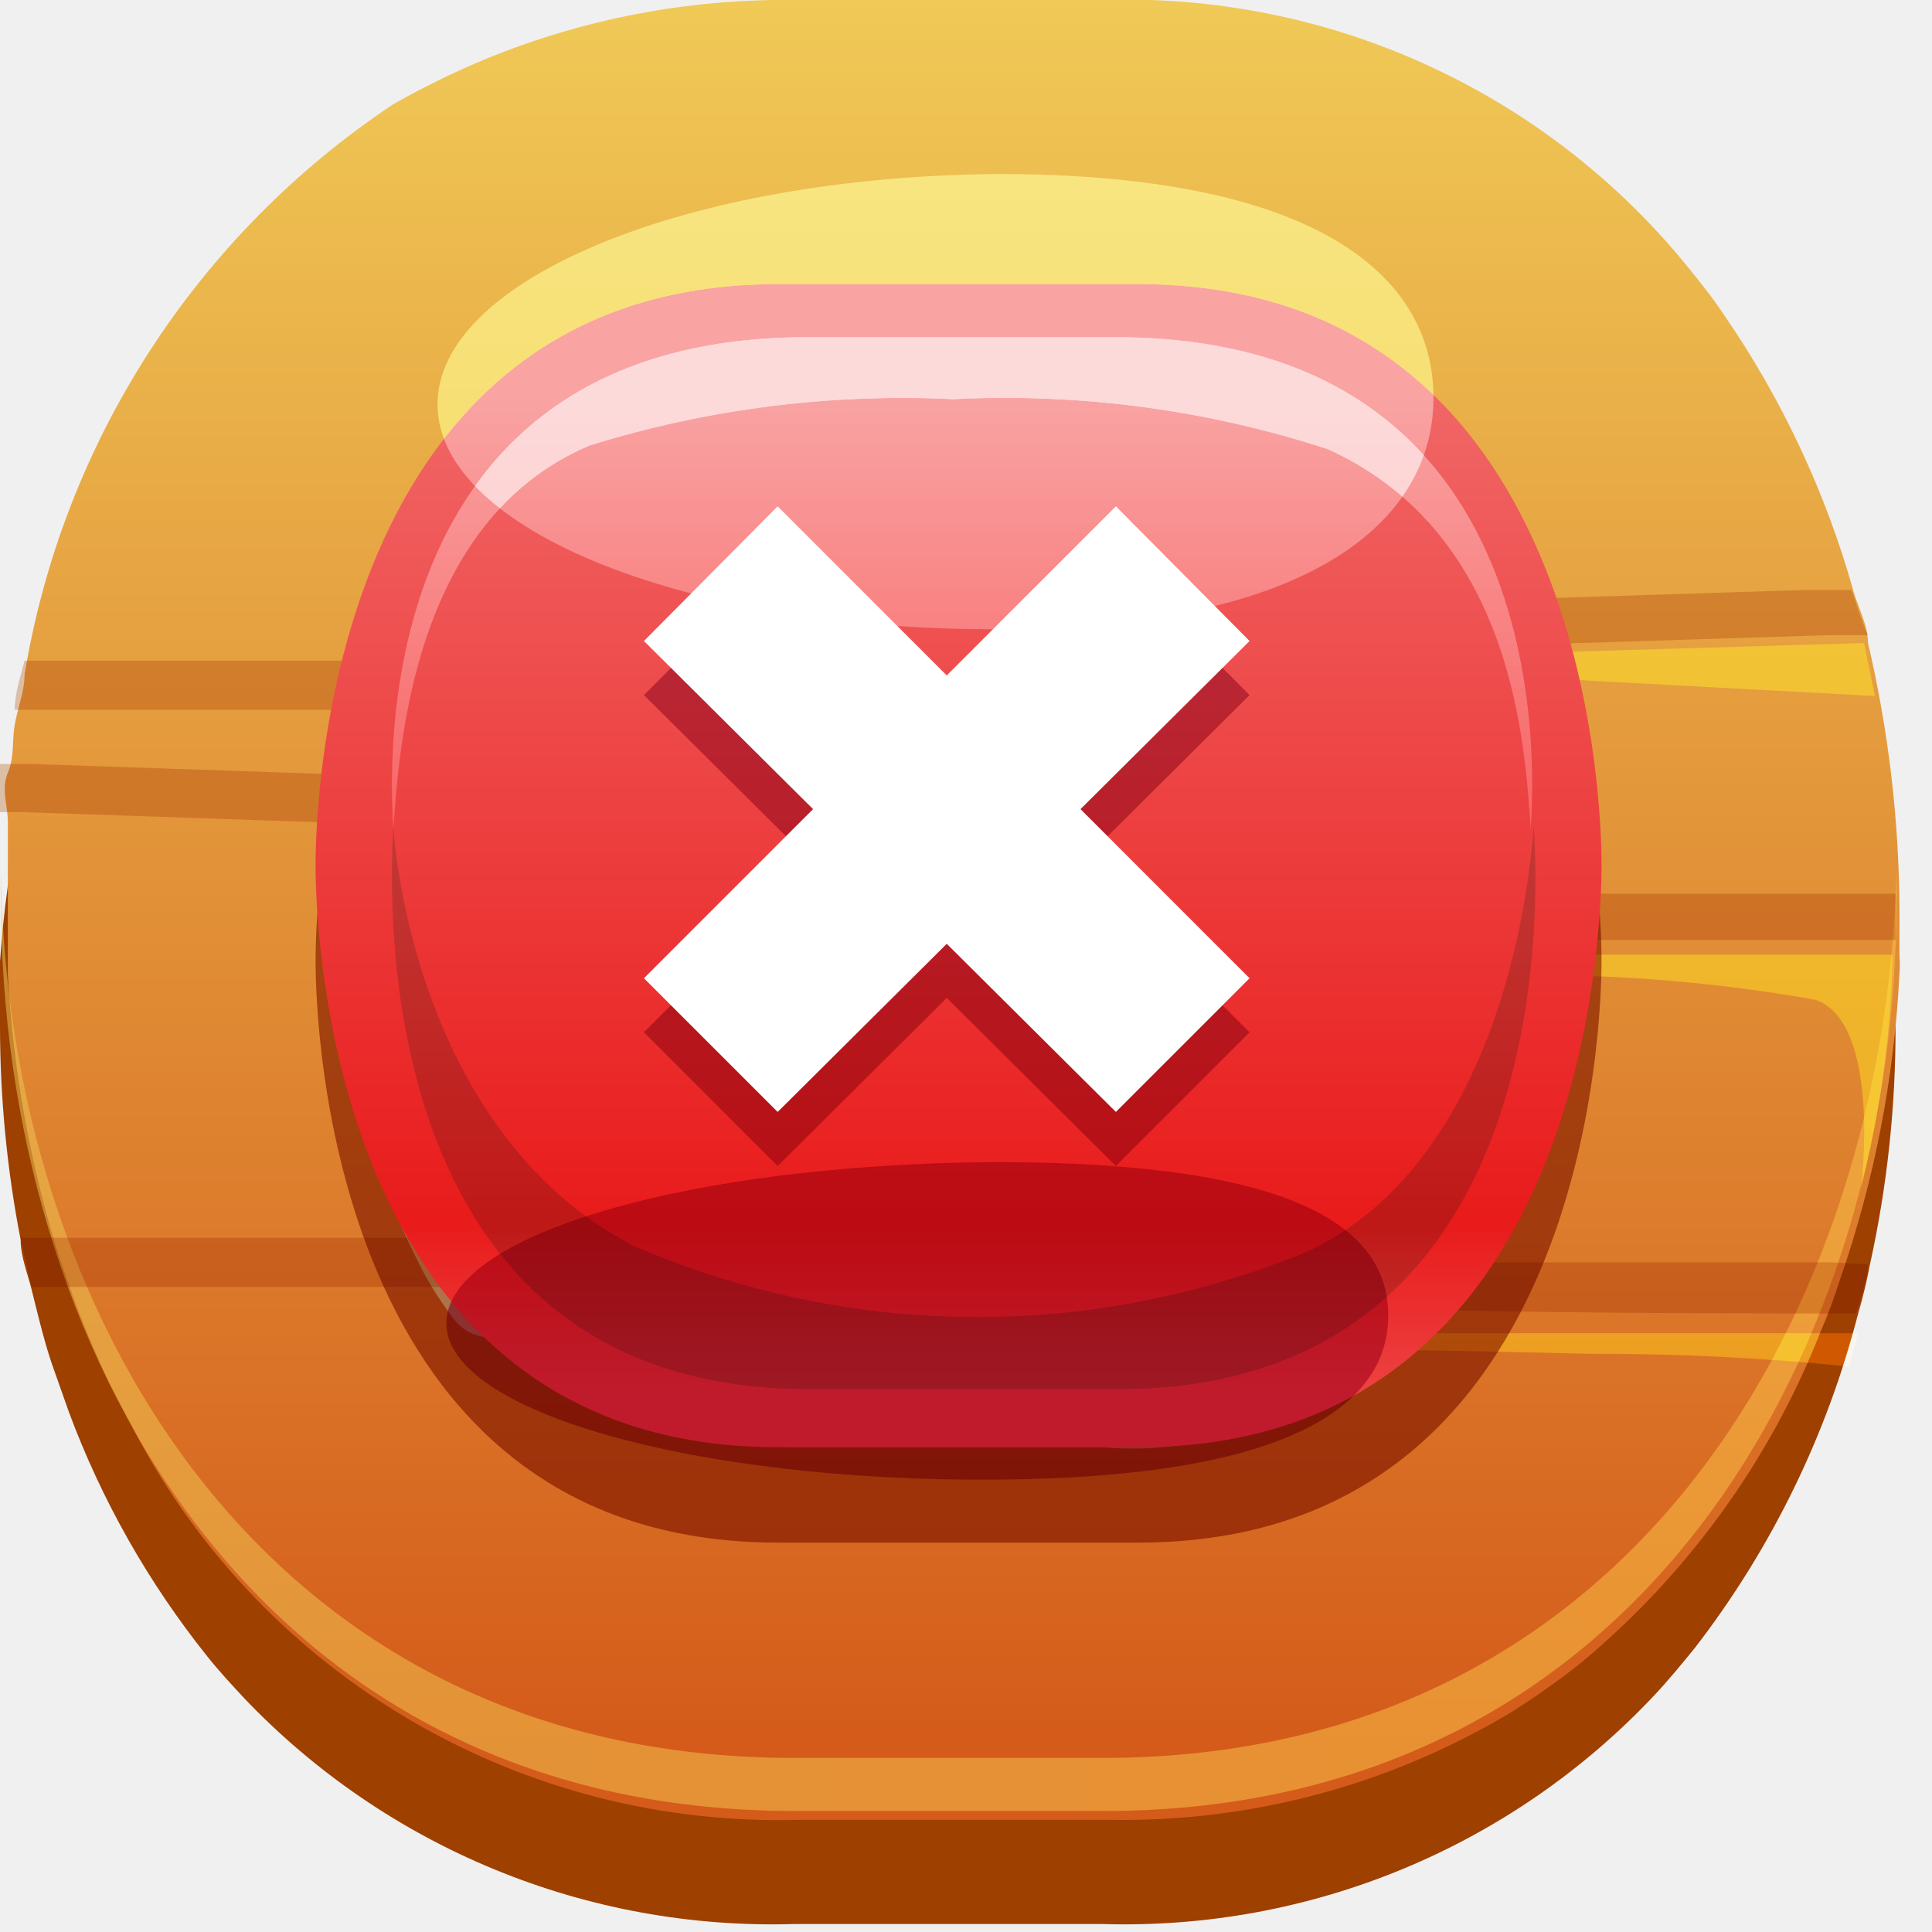
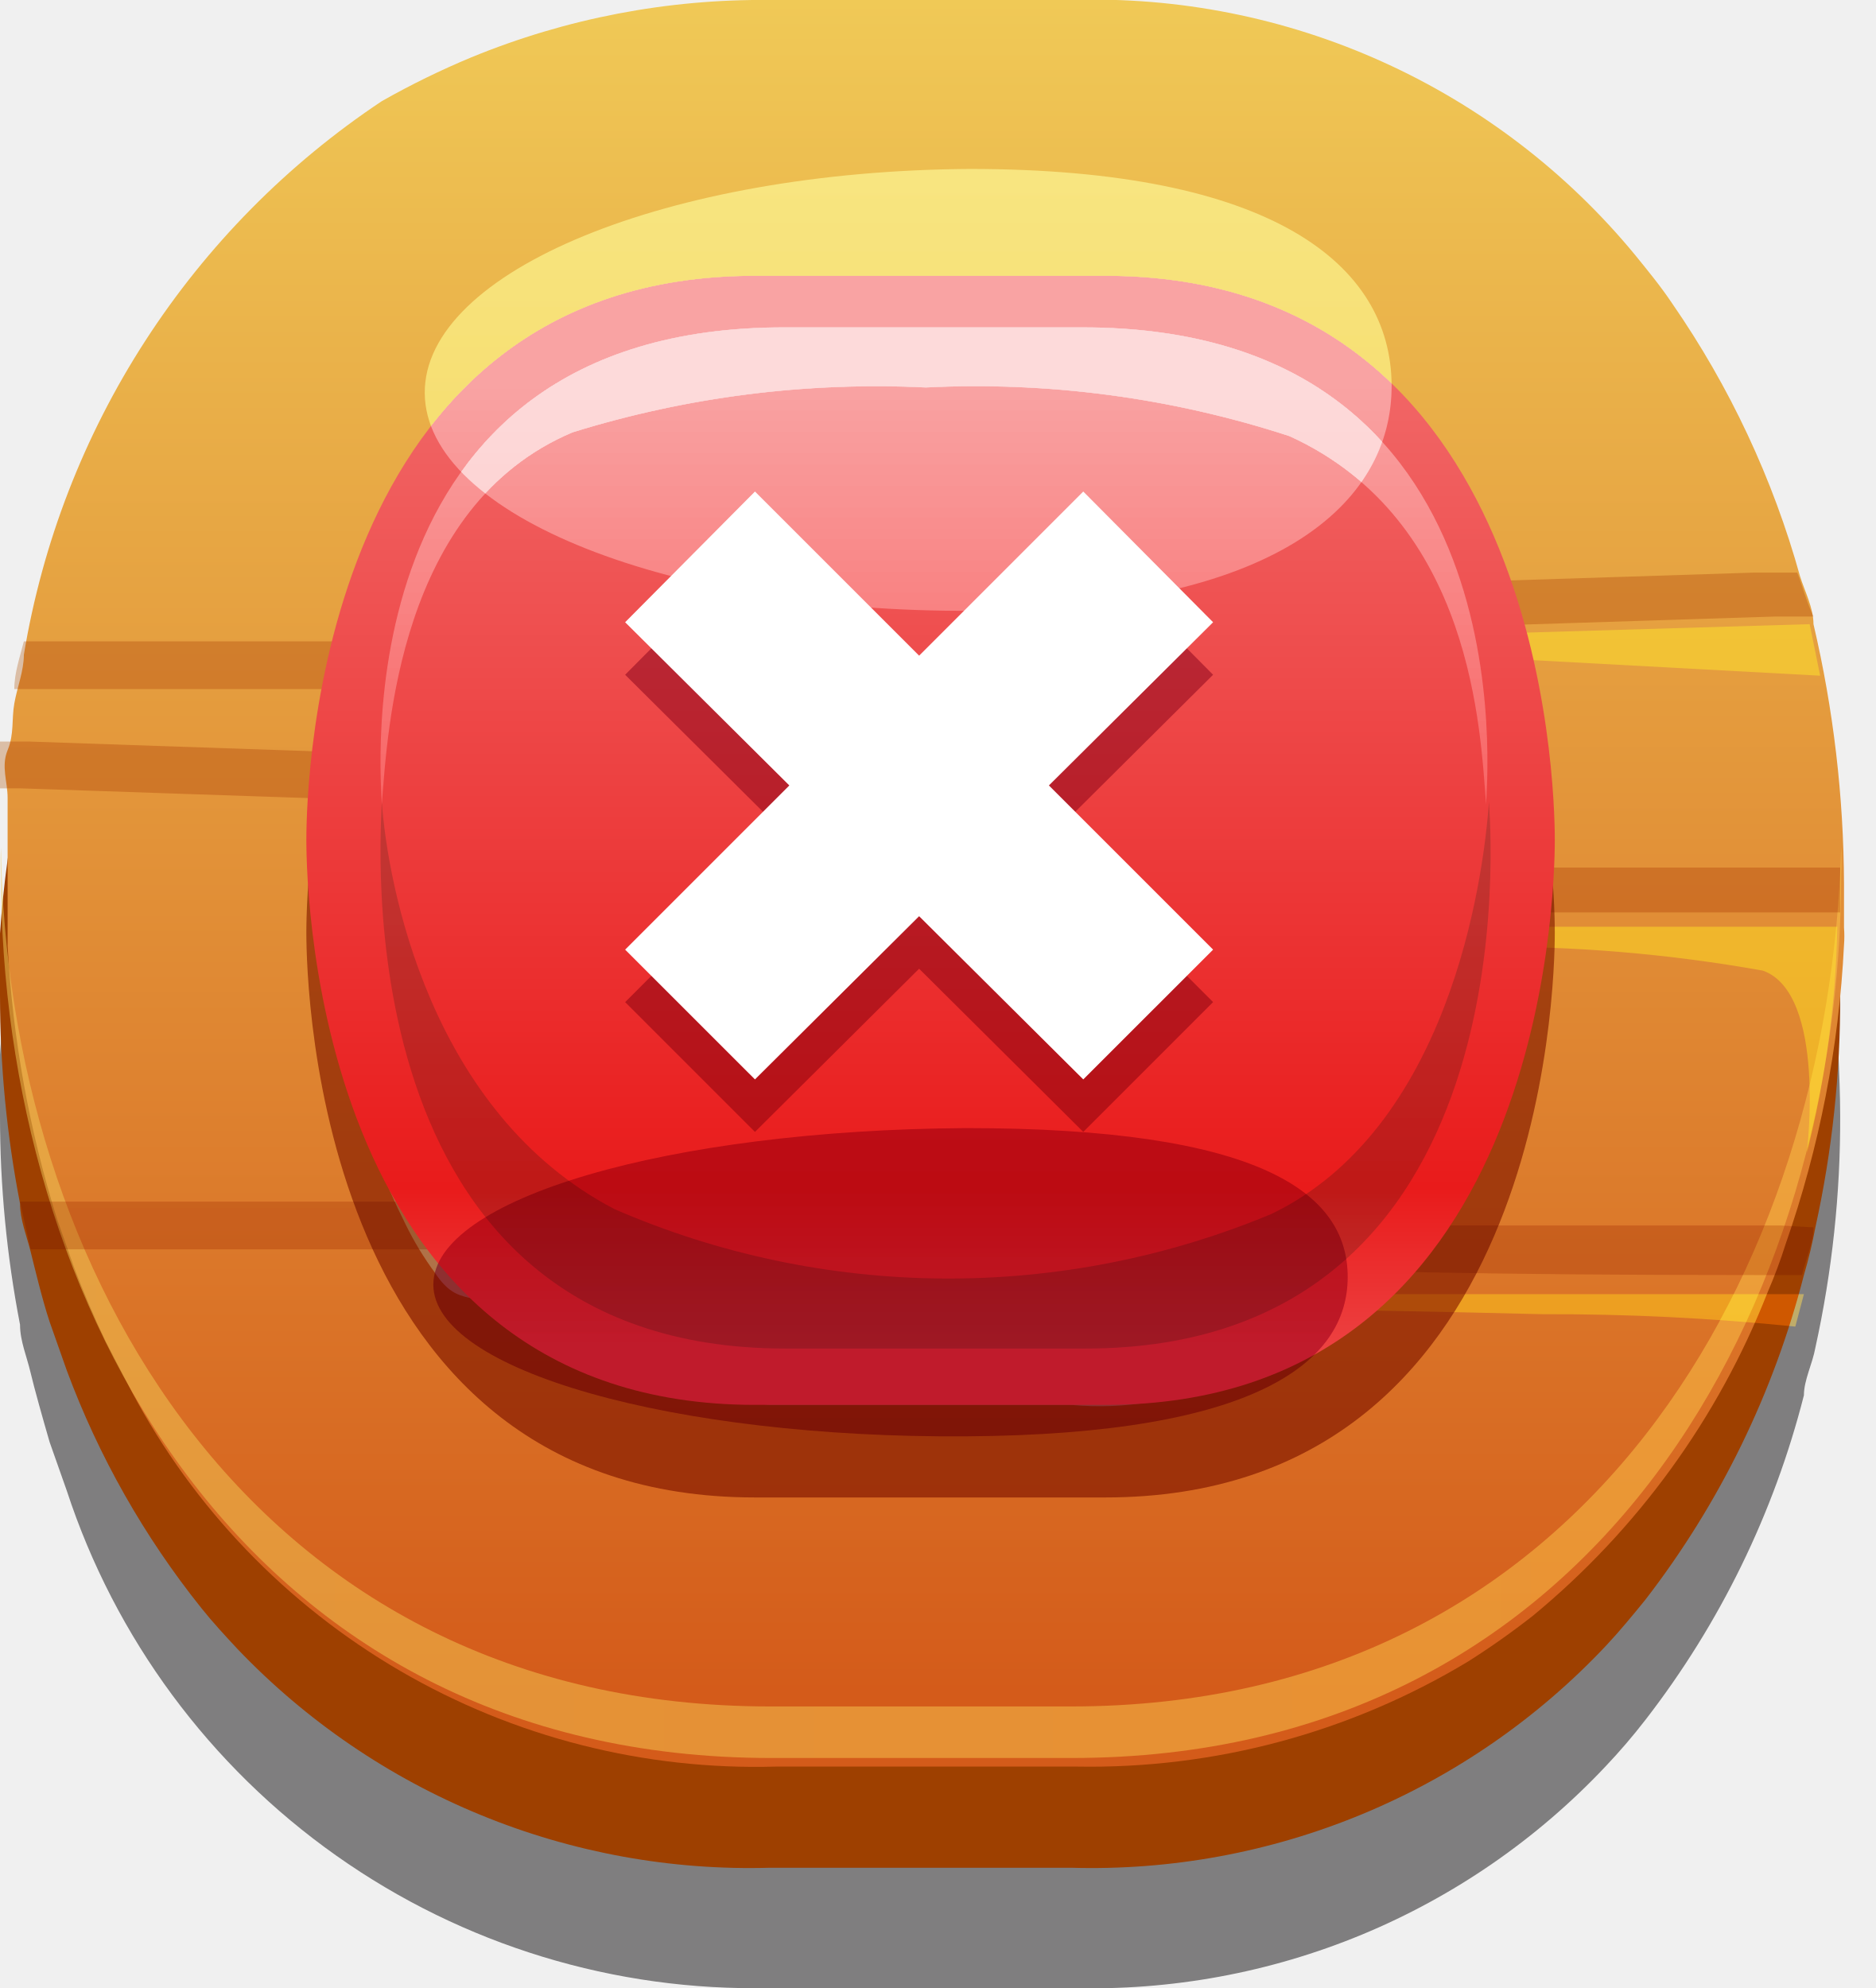
- <svg xmlns="http://www.w3.org/2000/svg" width="50" height="50" viewBox="0 0 50 50" fill="none">
-   <path d="M49.005 24.859C49.019 24.715 49.019 24.57 49.005 24.426C49.005 23.994 49.005 23.561 48.878 23.154C48.628 20.865 48.089 18.616 47.275 16.462C47.122 16.03 46.944 15.623 46.766 15.216C45.561 12.422 43.754 9.928 41.474 7.913C40.948 7.431 40.387 6.988 39.794 6.59C36.478 4.352 32.549 3.196 28.548 3.282H20.533C16.272 3.191 12.1 4.507 8.664 7.028C5.227 9.549 2.719 13.134 1.527 17.226C1.527 17.658 1.247 18.091 1.12 18.498C0.992 18.905 0.891 19.337 0.789 19.744C0.687 20.152 0.611 20.584 0.534 21.017C0.267 22.292 0.089 23.584 0 24.884C0 25.444 0 25.978 0 26.538C-3.73912e-06 28.4 0.179 30.257 0.534 32.085C0.534 32.517 0.712 32.95 0.814 33.357C0.916 33.764 1.12 34.629 1.323 35.24L1.781 36.538C2.631 38.827 3.843 40.966 5.369 42.873C5.674 43.255 6.005 43.611 6.336 43.967C8.162 45.878 10.37 47.385 12.816 48.388C15.261 49.392 17.891 49.871 20.533 49.794H28.548C31.212 49.872 33.861 49.384 36.322 48.362C38.782 47.34 40.998 45.807 42.822 43.865C43.179 43.484 43.535 43.051 43.866 42.644C45.846 40.077 47.284 37.134 48.089 33.993C48.217 33.561 48.318 33.128 48.395 32.721C48.842 30.691 49.064 28.617 49.056 26.538C49.056 25.978 49.031 25.444 49.005 24.859ZM20.533 41.194C19.303 41.217 18.076 41.054 16.895 40.71C14.862 40.11 13.078 38.87 11.806 37.174C11.485 36.746 11.196 36.295 10.941 35.825C10.518 35.086 10.16 34.311 9.872 33.51C9.705 33.085 9.561 32.652 9.44 32.212C8.94 30.37 8.675 28.472 8.651 26.564C8.651 26.309 8.651 25.724 8.651 24.91C8.753 23.699 8.957 22.499 9.262 21.322C9.365 20.9 9.493 20.483 9.643 20.075C9.83 19.532 10.033 18.998 10.254 18.472C10.449 18.035 10.67 17.611 10.915 17.2C11.838 15.482 13.235 14.064 14.94 13.117C16.645 12.169 18.587 11.732 20.533 11.857H28.548C30.124 11.781 31.696 12.072 33.14 12.708C34.584 13.344 35.861 14.307 36.868 15.521C37.202 15.915 37.508 16.331 37.784 16.768C38.945 18.712 39.714 20.864 40.049 23.103C40.142 23.53 40.202 23.964 40.227 24.401C40.239 24.562 40.239 24.723 40.227 24.884C40.227 25.698 40.227 26.284 40.227 26.538C40.192 28.671 39.849 30.788 39.209 32.823C39.083 33.256 38.93 33.681 38.751 34.095C38.019 36.235 36.616 38.082 34.75 39.361C32.885 40.64 30.656 41.283 28.396 41.194H20.533Z" fill="#9E4000" />
-   <path d="M48.344 16.64C48.344 16.208 48.115 15.775 47.987 15.368C47.265 12.769 46.113 10.309 44.578 8.091C44.273 7.633 43.916 7.201 43.586 6.794C41.766 4.586 39.464 2.826 36.857 1.649C34.25 0.471 31.407 -0.093 28.548 -3.11835e-05H20.533C17.803 -0.03 15.095 0.489 12.569 1.527C11.749 1.868 10.95 2.259 10.178 2.697C7.661 4.372 5.515 6.546 3.874 9.085C2.232 11.623 1.13 14.472 0.636 17.455C0.636 17.887 0.458 18.32 0.382 18.752C0.305 19.185 0.382 19.567 0.203 19.999C0.025 20.432 0.203 20.839 0.203 21.271C0.203 21.704 0.203 22.798 0.203 23.561C0.203 24.325 0.203 24.655 0.203 25.215C0.338 27.695 0.783 30.148 1.527 32.517L1.985 33.815C2.239 34.477 2.519 35.138 2.824 35.774L3.511 37.097C5.157 40.2 7.637 42.781 10.672 44.548C13.707 46.315 17.175 47.198 20.686 47.097H28.701C32.372 47.164 35.988 46.194 39.133 44.298C39.73 43.92 40.307 43.513 40.863 43.077C43.648 40.78 45.803 37.812 47.122 34.451C47.306 34.027 47.467 33.594 47.606 33.154C48.502 30.587 49.025 27.905 49.158 25.19C49.17 25.037 49.17 24.884 49.158 24.732C49.158 24.325 49.158 23.943 49.158 23.561C49.149 21.231 48.876 18.909 48.344 16.64ZM40.278 25.215C39.904 27.651 38.973 29.967 37.555 31.983C37.275 32.416 36.359 33.586 36.029 33.993C35.199 35.18 34.069 36.125 32.755 36.733C31.441 37.34 29.99 37.589 28.548 37.454H20.533C19.361 37.363 18.21 37.089 17.124 36.639C16.278 36.477 15.478 36.13 14.783 35.622L13.663 35.062C12.671 34.349 12.239 34.909 11.602 33.942C11.301 33.535 11.037 33.1 10.814 32.645C9.658 30.333 8.966 27.818 8.778 25.241C8.778 24.426 8.778 23.841 8.778 23.587C8.742 22.917 8.742 22.246 8.778 21.576C8.778 21.195 8.778 20.762 8.956 20.304C9.134 19.846 9.134 19.261 9.262 18.727C9.389 18.192 9.465 17.862 9.592 17.429C10.109 14.925 11.486 12.682 13.485 11.087C15.483 9.493 17.977 8.649 20.533 8.702H28.548C30.761 8.637 32.937 9.274 34.765 10.522C36.593 11.77 37.98 13.564 38.726 15.648C38.904 16.081 39.082 16.513 39.209 16.92C39.88 19.02 40.248 21.205 40.303 23.409V23.561C40.303 23.739 40.303 24.146 40.303 24.706C40.306 24.876 40.298 25.046 40.278 25.215Z" fill="url(#paint0_linear_24_9955)" />
+ <svg xmlns="http://www.w3.org/2000/svg" width="50" height="53" viewBox="0 0 50 53" fill="none">
+   <g style="mix-blend-mode:multiply" opacity="0.5">
+     <path d="M49.005 27.988C49.018 27.836 49.018 27.683 49.005 27.53C49.005 27.098 49.005 26.691 48.878 26.258C48.625 23.97 48.086 21.722 47.275 19.567C47.097 19.159 46.944 18.727 46.766 18.32C45.535 15.57 43.731 13.115 41.474 11.119C40.941 10.653 40.38 10.219 39.794 9.821C36.478 7.583 32.549 6.428 28.548 6.514H20.533C16.286 6.42 12.126 7.724 8.692 10.225C5.258 12.725 2.741 16.285 1.527 20.355C1.374 20.762 1.247 21.195 1.12 21.628L0.789 22.9C0.789 23.307 0.611 23.739 0.534 24.172C0.264 25.472 0.085 26.79 1.86511e-08 28.116C1.86511e-08 28.65 1.86511e-08 29.21 1.86511e-08 29.744C-6.66984e-05 31.614 0.179 33.48 0.534 35.316C0.534 35.749 0.712 36.156 0.814 36.589C0.916 37.021 1.145 37.835 1.323 38.446L1.781 39.744C3.069 43.674 5.588 47.085 8.966 49.472C12.343 51.86 16.399 53.096 20.533 53H28.548C31.206 53.079 33.85 52.594 36.306 51.577C38.762 50.559 40.974 49.032 42.797 47.097C43.174 46.7 43.531 46.284 43.866 45.85C45.851 43.286 47.289 40.342 48.089 37.199C48.089 36.792 48.318 36.36 48.395 35.927C48.842 33.897 49.064 31.823 49.056 29.744C49.056 29.21 49.031 28.65 49.005 27.988ZM39.362 35.953C39.235 36.36 39.082 36.792 38.904 37.225C38.165 39.361 36.76 41.203 34.896 42.48C33.032 43.758 30.807 44.404 28.548 44.324H20.533C18.864 44.41 17.199 44.083 15.686 43.373C14.173 42.663 12.858 41.592 11.857 40.253C11.536 39.834 11.247 39.391 10.992 38.929C10.568 38.182 10.211 37.398 9.923 36.589C9.757 36.175 9.621 35.75 9.516 35.316C8.999 33.469 8.725 31.561 8.702 29.642C8.675 29.1 8.675 28.556 8.702 28.014C8.802 26.794 9.006 25.586 9.313 24.401C9.313 23.994 9.542 23.587 9.694 23.154C9.864 22.608 10.068 22.072 10.305 21.551C10.508 21.119 10.712 20.712 10.966 20.279C11.906 18.597 13.304 17.216 14.998 16.297C16.691 15.379 18.611 14.959 20.533 15.088H28.548C30.122 15.009 31.693 15.297 33.137 15.928C34.581 16.56 35.858 17.518 36.868 18.727C37.196 19.126 37.502 19.542 37.784 19.974C38.946 21.927 39.715 24.087 40.049 26.335C40.049 26.793 40.202 27.225 40.227 27.607C40.24 27.776 40.24 27.946 40.227 28.116C40.227 28.904 40.227 29.49 40.227 29.744C40.24 31.878 39.949 34.003 39.362 36.054V35.953Z" fill="#0D0C0E" />
+   </g>
+   <path d="M49.005 24.859C49.019 24.715 49.019 24.57 49.005 24.426C49.005 23.994 49.005 23.561 48.878 23.154C48.628 20.865 48.089 18.616 47.275 16.462C47.122 16.03 46.944 15.623 46.766 15.216C45.561 12.422 43.754 9.928 41.474 7.913C40.948 7.43 40.387 6.988 39.794 6.59C36.478 4.352 32.549 3.196 28.548 3.282H20.533C16.272 3.191 12.1 4.507 8.664 7.028C5.227 9.549 2.719 13.134 1.527 17.226C1.527 17.658 1.247 18.091 1.12 18.498C0.992 18.905 0.891 19.337 0.789 19.744C0.687 20.152 0.611 20.584 0.534 21.017C0.267 22.292 0.089 23.584 0 24.884C0 25.444 0 25.978 0 26.538C-3.73912e-06 28.4 0.179 30.257 0.534 32.085C0.534 32.517 0.712 32.95 0.814 33.357C0.916 33.764 1.12 34.629 1.323 35.24L1.781 36.538C2.631 38.827 3.843 40.966 5.369 42.873C5.674 43.255 6.005 43.611 6.336 43.967C8.162 45.878 10.37 47.385 12.816 48.388C15.261 49.392 17.891 49.871 20.533 49.794H28.548C31.212 49.872 33.861 49.384 36.322 48.362C38.782 47.34 40.998 45.807 42.822 43.865C43.179 43.484 43.535 43.051 43.866 42.644C45.846 40.077 47.284 37.134 48.089 33.993C48.217 33.561 48.318 33.128 48.395 32.721C48.842 30.691 49.064 28.617 49.056 26.538C49.056 25.978 49.031 25.444 49.005 24.859ZM20.533 41.194C19.303 41.217 18.076 41.054 16.895 40.71C14.862 40.11 13.078 38.87 11.806 37.174C11.485 36.746 11.196 36.295 10.941 35.825C10.518 35.086 10.16 34.311 9.872 33.51C9.705 33.085 9.561 32.652 9.44 32.212C8.94 30.37 8.675 28.472 8.651 26.564C8.651 26.309 8.651 25.724 8.651 24.91C8.753 23.699 8.957 22.499 9.262 21.322C9.365 20.9 9.493 20.483 9.643 20.075C9.83 19.532 10.033 18.998 10.254 18.472C10.449 18.035 10.67 17.611 10.915 17.2C11.838 15.482 13.235 14.064 14.94 13.117C16.645 12.169 18.587 11.732 20.533 11.857H28.548C30.124 11.781 31.696 12.072 33.14 12.708C34.584 13.344 35.861 14.307 36.868 15.521C37.202 15.915 37.508 16.331 37.784 16.767C38.945 18.712 39.714 20.864 40.049 23.103C40.142 23.53 40.202 23.964 40.227 24.401C40.239 24.562 40.239 24.723 40.227 24.884C40.227 25.698 40.227 26.284 40.227 26.538C40.192 28.671 39.849 30.788 39.209 32.823C39.083 33.256 38.93 33.681 38.751 34.095C38.019 36.235 36.616 38.082 34.75 39.361C32.885 40.64 30.656 41.283 28.396 41.194H20.533Z" fill="#9E4000" />
+   <path d="M48.344 16.64C48.344 16.208 48.115 15.775 47.987 15.368C47.265 12.769 46.113 10.309 44.578 8.091C44.273 7.633 43.916 7.201 43.586 6.794C41.766 4.586 39.464 2.826 36.857 1.649C34.25 0.471 31.407 -0.093 28.548 -3.11835e-05H20.533C17.803 -0.03 15.095 0.489 12.569 1.527C11.749 1.868 10.95 2.259 10.178 2.697C7.661 4.372 5.515 6.546 3.874 9.085C2.232 11.623 1.13 14.472 0.636 17.455C0.636 17.887 0.458 18.32 0.382 18.752C0.305 19.185 0.382 19.567 0.203 19.999C0.025 20.432 0.203 20.839 0.203 21.271C0.203 21.704 0.203 22.798 0.203 23.561C0.203 24.325 0.203 24.655 0.203 25.215C0.338 27.695 0.783 30.148 1.527 32.517L1.985 33.815C2.239 34.477 2.519 35.138 2.824 35.774L3.511 37.097C5.157 40.2 7.637 42.781 10.672 44.548C13.707 46.315 17.175 47.198 20.686 47.097H28.701C32.372 47.164 35.988 46.194 39.133 44.298C39.73 43.92 40.307 43.513 40.863 43.077C43.648 40.78 45.803 37.812 47.122 34.451C47.306 34.027 47.467 33.594 47.606 33.154C48.502 30.587 49.025 27.905 49.158 25.19C49.17 25.037 49.17 24.884 49.158 24.732C49.158 24.325 49.158 23.943 49.158 23.561C49.149 21.231 48.876 18.909 48.344 16.64ZM40.278 25.215C39.904 27.651 38.973 29.967 37.555 31.983C37.275 32.416 36.359 33.586 36.029 33.993C35.199 35.18 34.069 36.125 32.755 36.733C31.441 37.34 29.99 37.589 28.548 37.454H20.533C19.361 37.363 18.21 37.089 17.124 36.639C16.278 36.477 15.478 36.13 14.783 35.622L13.663 35.062C12.671 34.349 12.239 34.909 11.602 33.942C11.301 33.535 11.037 33.1 10.814 32.645C9.658 30.333 8.966 27.818 8.778 25.241C8.778 24.426 8.778 23.841 8.778 23.587C8.742 22.917 8.742 22.246 8.778 21.576C8.778 21.195 8.778 20.762 8.956 20.304C9.134 19.846 9.134 19.261 9.262 18.727C9.389 18.192 9.465 17.862 9.592 17.429C10.109 14.925 11.486 12.682 13.485 11.087C15.483 9.493 17.977 8.649 20.533 8.702H28.548C30.761 8.637 32.937 9.274 34.765 10.522C36.593 11.77 37.98 13.564 38.726 15.648C38.904 16.081 39.082 16.513 39.209 16.92C39.88 19.02 40.248 21.205 40.303 23.409V23.561C40.303 23.739 40.303 24.146 40.303 24.706C40.306 24.876 40.298 25.046 40.278 25.215Z" fill="url(#paint0_linear_343_77191)" />
  <g opacity="0.5">
-     <path d="M28.548 45.494H20.534C6.717 45.494 0.178 33.79 0.026 22.594C0.013 22.832 0.013 23.07 0.026 23.307C0.026 34.655 6.438 46.868 20.559 46.868H28.574C42.67 46.868 49.082 34.655 49.082 23.307C49.094 23.07 49.094 22.832 49.082 22.594C48.776 33.79 42.339 45.494 28.548 45.494Z" fill="url(#paint1_linear_24_9955)" />
+     <path d="M28.548 45.494H20.534C6.717 45.494 0.178 33.79 0.026 22.594C0.013 22.832 0.013 23.07 0.026 23.307C0.026 34.655 6.438 46.868 20.559 46.868H28.574C42.67 46.868 49.082 34.655 49.082 23.307C49.094 23.07 49.094 22.832 49.082 22.594C48.776 33.79 42.339 45.494 28.548 45.494Z" fill="url(#paint1_linear_343_77191)" />
  </g>
  <g style="mix-blend-mode:multiply" opacity="0.4">
-     <path d="M48.343 16.437H47.326L39.362 16.691H37.861C3.282 17.633 36.385 18.167 10.457 18.371H9.287H1.119H0.381C0.381 17.938 0.534 17.506 0.636 17.099H1.526H9.618H11.043C37.123 16.971 2.544 16.437 36.868 15.521H38.802L46.741 15.267H47.911C48.038 15.572 48.14 16.004 48.343 16.437Z" fill="#C97B3A" />
+     <path d="M48.343 16.437H47.326L39.362 16.691H37.861C3.282 17.633 36.385 18.167 10.457 18.371H9.287H1.119H0.381C0.381 17.938 0.534 17.506 0.636 17.098H1.526H9.618H11.042C37.123 16.971 2.544 16.437 36.868 15.521H38.802L46.74 15.266H47.911C48.038 15.572 48.14 16.004 48.343 16.437Z" fill="#C97B3A" />
    <path d="M49.056 23.154C49.056 23.536 49.056 23.918 49.056 24.325H40.227C6.463 24.096 36.105 22.136 9.389 21.297H8.804L0.534 21.017H0C0 20.61 0 20.177 0 19.77H0.789L8.982 20.05H9.771C36.639 20.864 6.412 22.9 40.049 23.129H49.056V23.154Z" fill="#C97B3A" />
    <path d="M48.344 32.721C48.344 33.128 48.14 33.561 48.038 33.993H46.919H38.853H36.945C30.914 33.993 47.122 33.993 46.919 33.993C31.652 33.993 33.764 33.561 11.552 33.306H9.923H1.832H0.814L0.534 32.034H1.374H9.516H10.814C37.53 32.34 3.18 32.95 37.886 32.67H39.362H47.453L48.344 32.721Z" fill="#C97B3A" />
  </g>
  <g style="mix-blend-mode:overlay" opacity="0.5">
    <path d="M39.693 16.895L48.242 16.64L48.522 18.014L39.591 17.531L39.693 16.895Z" fill="#FFDE55" />
  </g>
  <g style="mix-blend-mode:overlay" opacity="0.5">
    <path d="M40.965 24.706H48.98C48.94 26.741 48.666 28.764 48.166 30.736C48.166 30.736 48.7 26.487 46.996 25.877C44.477 25.427 41.921 25.214 39.362 25.24L40.965 24.706Z" fill="#FFDE55" />
  </g>
  <g style="mix-blend-mode:overlay" opacity="0.5">
    <path d="M36.079 34.502H48.089L47.86 35.367C45.62 35.139 43.369 35.029 41.117 35.036C35.062 34.884 30.176 34.858 30.176 34.858L36.079 34.502Z" fill="#FFDE55" />
  </g>
  <g style="mix-blend-mode:multiply" opacity="0.7">
-     <path d="M29.464 39.922H20.126C8.498 39.922 8.167 26.411 8.167 24.859C8.167 23.307 8.498 9.821 20.126 9.821H29.464C41.117 9.821 41.448 23.332 41.448 24.859C41.448 26.386 41.117 39.922 29.464 39.922Z" fill="#9E4000" />
+     <path d="M29.464 39.922H20.126C8.498 39.922 8.167 26.411 8.167 24.859C8.167 23.307 8.498 9.821 20.126 9.821H29.464C41.117 9.821 41.448 23.332 41.448 24.859C41.448 26.385 41.117 39.922 29.464 39.922Z" fill="#9E4000" />
  </g>
-   <path d="M29.464 37.454H20.126C8.498 37.454 8.167 23.943 8.167 22.391C8.167 20.839 8.498 7.353 20.126 7.353H29.464C41.117 7.353 41.448 20.864 41.448 22.391C41.448 23.918 41.117 37.454 29.464 37.454Z" fill="url(#paint2_linear_24_9955)" />
+   <path d="M29.464 37.454H20.126C8.498 37.454 8.167 23.943 8.167 22.391C8.167 20.839 8.498 7.353 20.126 7.353H29.464C41.117 7.353 41.448 20.864 41.448 22.391C41.448 23.918 41.117 37.454 29.464 37.454Z" fill="url(#paint2_linear_343_77191)" />
  <g style="mix-blend-mode:multiply" opacity="0.2">
    <path d="M39.693 21.373C39.54 23.561 38.599 30.1 33.892 32.365C31.115 33.522 28.134 34.107 25.126 34.085C22.118 34.063 19.146 33.435 16.386 32.237C11.45 29.668 10.331 23.561 10.178 21.373C10.178 21.933 8.957 35.952 20.941 35.952H28.93C40.914 35.952 39.718 21.933 39.693 21.373Z" fill="#1B8943" />
  </g>
  <g style="mix-blend-mode:overlay" opacity="0.6">
    <path d="M10.178 21.449C10.331 19.541 10.61 13.485 15.267 11.526C18.311 10.581 21.497 10.176 24.681 10.33C27.965 10.167 31.25 10.607 34.375 11.628C39.286 13.867 39.464 19.541 39.617 21.449C39.617 20.966 40.838 8.727 28.854 8.727H20.941C8.957 8.702 10.178 20.966 10.178 21.449Z" fill="white" />
  </g>
  <g style="mix-blend-mode:overlay" opacity="0.6">
-     <path d="M25.852 4.504C33.917 4.504 37.073 7.048 37.098 10.254C37.123 13.46 33.968 16.233 25.928 16.284C17.888 16.335 11.349 13.74 11.323 10.483C11.298 7.226 17.811 4.555 25.852 4.504Z" fill="white" />
+     <path d="M25.852 4.504C33.917 4.504 37.072 7.048 37.098 10.254C37.123 13.46 33.968 16.233 25.928 16.284C17.888 16.335 11.348 13.74 11.323 10.483C11.298 7.226 17.811 4.555 25.852 4.504Z" fill="white" />
  </g>
  <g style="mix-blend-mode:multiply" opacity="0.6">
    <path d="M25.75 30.075C33.561 30.075 35.927 31.78 35.927 34.044C35.927 36.309 33.51 38.242 25.75 38.293C17.989 38.344 11.552 36.538 11.552 34.248C11.552 31.958 17.811 30.126 25.75 30.075Z" fill="#AD0571" />
  </g>
  <g style="mix-blend-mode:multiply" opacity="0.5">
-     <path d="M32.339 17.989L28.879 14.503L24.502 18.88L20.126 14.503L16.665 17.989L21.042 22.34L16.665 26.716L20.126 30.177L24.502 25.826L28.879 30.177L32.339 26.716L27.963 22.34L32.339 17.989Z" fill="#8E0055" />
+     <path d="M32.339 17.989L28.878 14.503L24.502 18.88L20.126 14.503L16.665 17.989L21.042 22.34L16.665 26.716L20.126 30.177L24.502 25.826L28.878 30.177L32.339 26.716L27.962 22.34L32.339 17.989Z" fill="#8E0055" />
  </g>
-   <path d="M32.339 16.589L28.879 13.104L24.502 17.48L20.126 13.104L16.665 16.589L21.042 20.94L16.665 25.317L20.126 28.777L24.502 24.426L28.879 28.777L32.339 25.317L27.963 20.94L32.339 16.589Z" fill="white" />
+   <path d="M32.339 16.589L28.878 13.104L24.502 17.48L20.126 13.104L16.665 16.589L21.042 20.94L16.665 25.317L20.126 28.777L24.502 24.426L28.878 28.777L32.339 25.317L27.962 20.94L32.339 16.589Z" fill="white" />
  <defs>
-     <linearGradient id="paint0_linear_24_9955" x1="24.528" y1="-0.382" x2="24.528" y2="45.112" gradientUnits="userSpaceOnUse">
+     <linearGradient id="paint0_linear_343_77191" x1="24.528" y1="-0.382" x2="24.528" y2="45.112" gradientUnits="userSpaceOnUse">
      <stop stop-color="#F0CA57" />
      <stop offset="1" stop-color="#D45B1A" />
    </linearGradient>
-     <linearGradient id="paint1_linear_24_9955" x1="0.967" y1="34.807" x2="45.596" y2="34.807" gradientUnits="userSpaceOnUse">
+     <linearGradient id="paint1_linear_343_77191" x1="0.967" y1="34.807" x2="45.596" y2="34.807" gradientUnits="userSpaceOnUse">
      <stop stop-color="#F0CA57" />
      <stop offset="0.5" stop-color="#F7C850" />
      <stop offset="1" stop-color="#FEC649" />
    </linearGradient>
-     <linearGradient id="paint2_linear_24_9955" x1="24.808" y1="6.717" x2="24.808" y2="36.054" gradientUnits="userSpaceOnUse">
+     <linearGradient id="paint2_linear_343_77191" x1="24.808" y1="6.717" x2="24.808" y2="36.054" gradientUnits="userSpaceOnUse">
      <stop offset="0.12" stop-color="#F16666" />
      <stop offset="0.85" stop-color="#E91B1B" />
      <stop offset="1" stop-color="#ED4242" />
    </linearGradient>
  </defs>
</svg>
